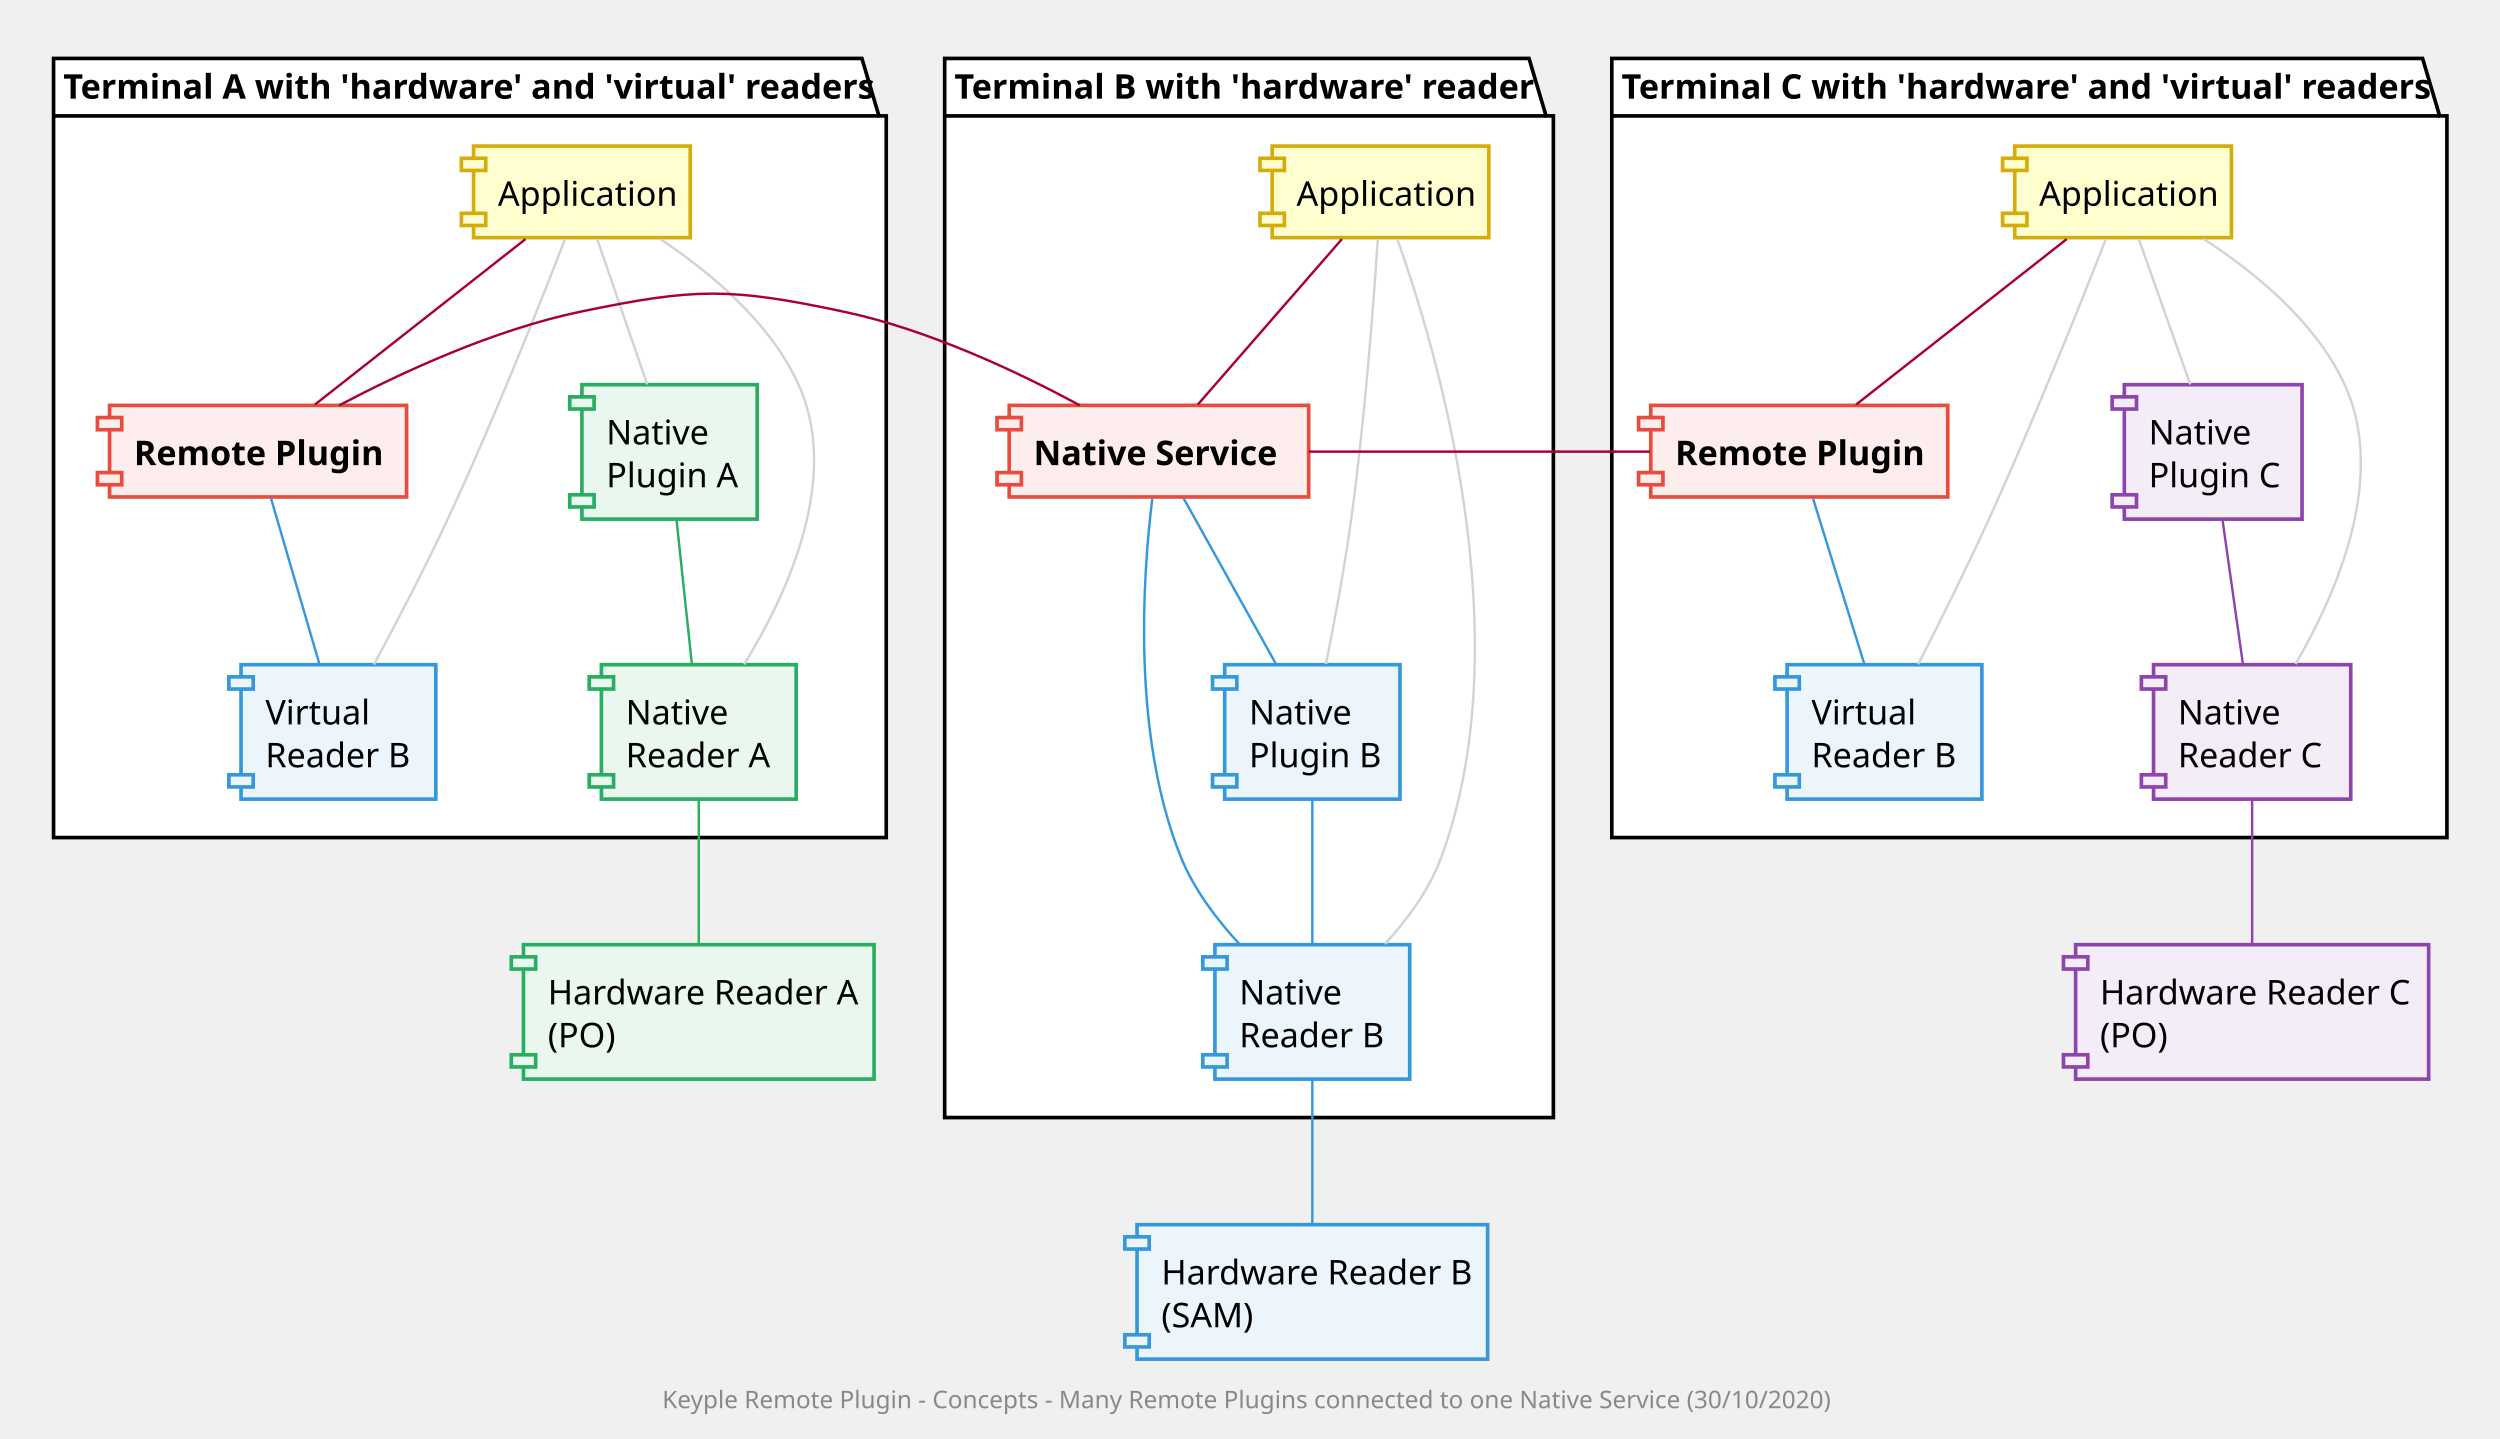
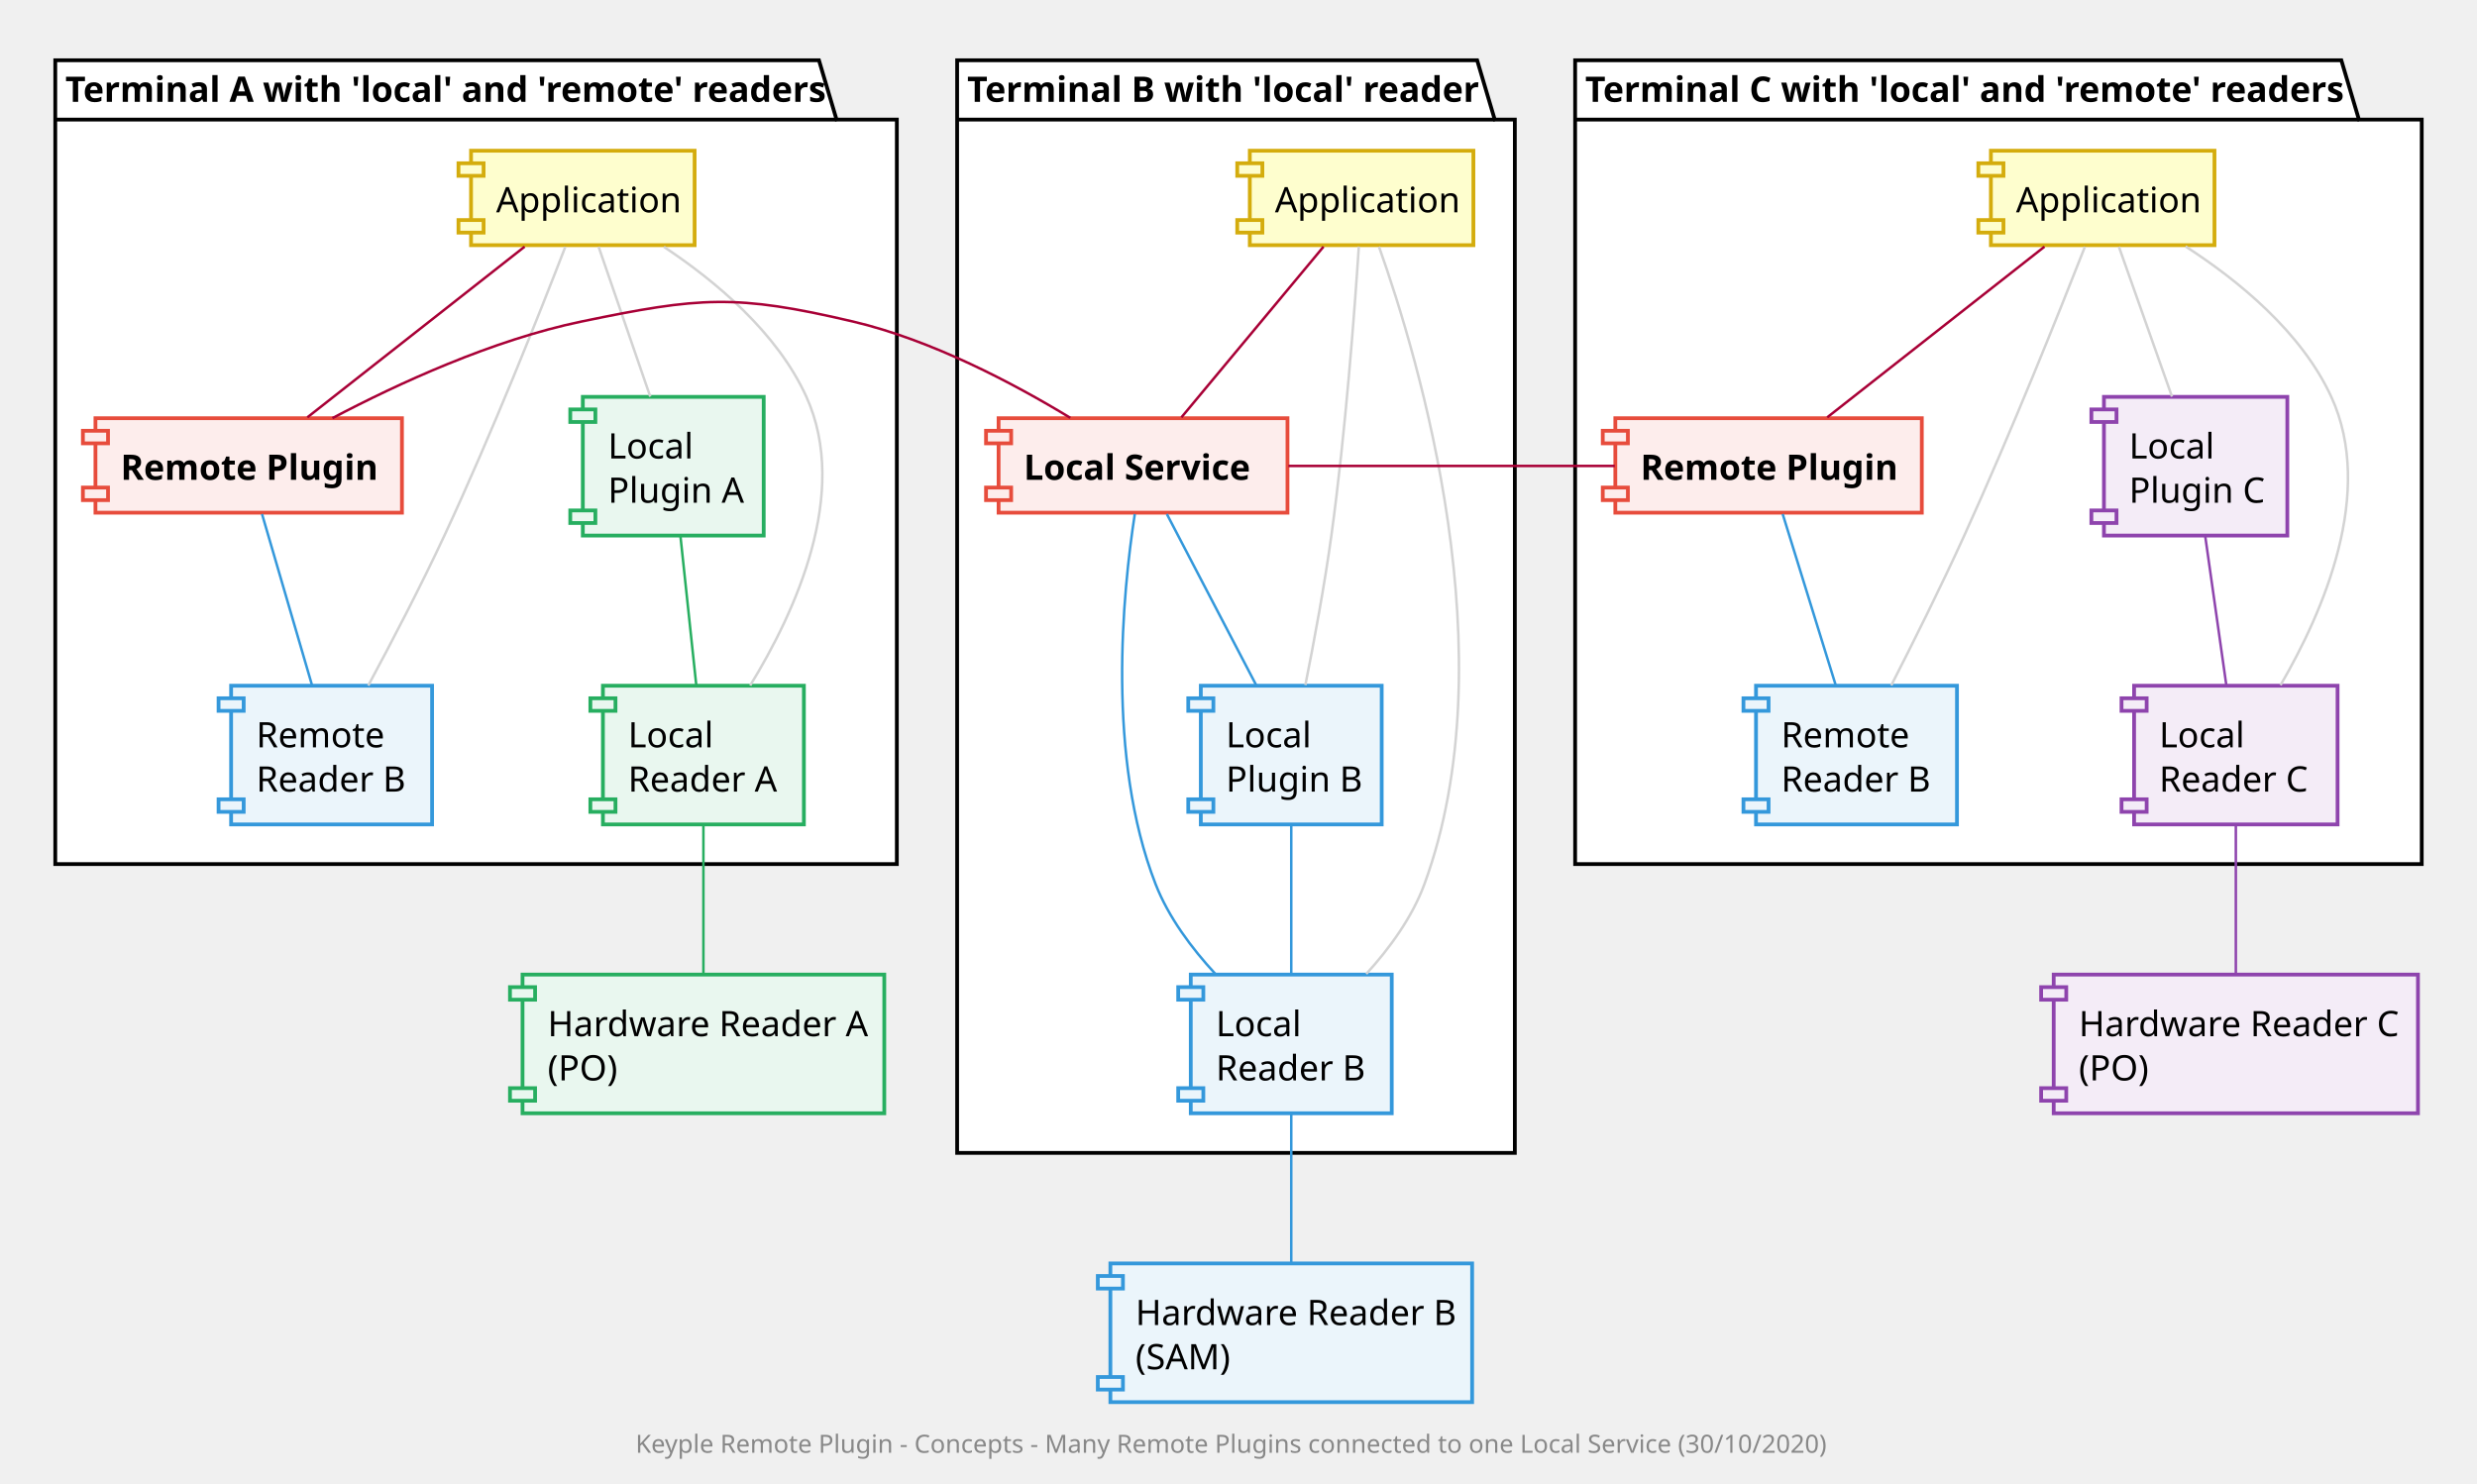
- <svg xmlns="http://www.w3.org/2000/svg" contentScriptType="application/ecmascript" contentStyleType="text/css" height="1477.5px" preserveAspectRatio="none" style="width:2567px;height:1477px;" version="1.1" viewBox="0 0 2567 1477" width="2567.5px" zoomAndPan="magnify">
+ <svg xmlns="http://www.w3.org/2000/svg" contentScriptType="application/ecmascript" contentStyleType="text/css" height="1477.5px" preserveAspectRatio="none" style="width:2465px;height:1477px;" version="1.1" viewBox="0 0 2465 1477" width="2465px" zoomAndPan="magnify">
  <defs />
  <g>
-     <polygon fill="#FFFFFF" points="55,60,885,60,902.5,119.023,910,119.023,910,860,55,860,55,60" style="stroke: #000000; stroke-width: 3.75;" />
-     <line style="stroke: #000000; stroke-width: 3.75;" x1="55" x2="902.5" y1="119.023" y2="119.023" />
-     <text fill="#000000" font-family="sans-serif" font-size="35" font-weight="bold" lengthAdjust="spacingAndGlyphs" textLength="815" x="65" y="101.333">Terminal A with 'hardware' and 'virtual' readers</text>
-     <polygon fill="#FFFFFF" points="970,60,1570,60,1587.5,119.023,1595,119.023,1595,1147.5,970,1147.5,970,60" style="stroke: #000000; stroke-width: 3.75;" />
-     <line style="stroke: #000000; stroke-width: 3.75;" x1="970" x2="1587.5" y1="119.023" y2="119.023" />
-     <text fill="#000000" font-family="sans-serif" font-size="35" font-weight="bold" lengthAdjust="spacingAndGlyphs" textLength="585" x="980" y="101.333">Terminal B with 'hardware' reader</text>
-     <polygon fill="#FFFFFF" points="1655,60,2487.5,60,2505,119.023,2512.5,119.023,2512.5,860,1655,860,1655,60" style="stroke: #000000; stroke-width: 3.75;" />
-     <line style="stroke: #000000; stroke-width: 3.75;" x1="1655" x2="2505" y1="119.023" y2="119.023" />
-     <text fill="#000000" font-family="sans-serif" font-size="35" font-weight="bold" lengthAdjust="spacingAndGlyphs" textLength="817.5" x="1665" y="101.333">Terminal C with 'hardware' and 'virtual' readers</text>
-     <rect fill="#FEFECE" height="94.023" style="stroke: #D4AC0D; stroke-width: 3.75;" width="222.5" x="486.25" y="150" />
-     <rect fill="#FEFECE" height="12.5" style="stroke: #D4AC0D; stroke-width: 3.75;" width="25" x="473.75" y="162.5" />
-     <rect fill="#FEFECE" height="12.5" style="stroke: #D4AC0D; stroke-width: 3.75;" width="25" x="473.75" y="219.023" />
-     <text fill="#000000" font-family="sans-serif" font-size="35" lengthAdjust="spacingAndGlyphs" textLength="172.5" x="511.25" y="211.333">Application</text>
-     <rect fill="#FDEDEC" height="94.023" style="stroke: #E74C3C; stroke-width: 3.75;" width="305" x="112.5" y="416.25" />
-     <rect fill="#FDEDEC" height="12.5" style="stroke: #E74C3C; stroke-width: 3.75;" width="25" x="100" y="428.75" />
-     <rect fill="#FDEDEC" height="12.5" style="stroke: #E74C3C; stroke-width: 3.75;" width="25" x="100" y="485.273" />
-     <text fill="#000000" font-family="sans-serif" font-size="35" font-weight="bold" lengthAdjust="spacingAndGlyphs" textLength="255" x="137.5" y="477.583">Remote Plugin</text>
-     <rect fill="#EBF5FB" height="138.047" style="stroke: #3498DB; stroke-width: 3.75;" width="200" x="247.5" y="682.5" />
-     <rect fill="#EBF5FB" height="12.5" style="stroke: #3498DB; stroke-width: 3.75;" width="25" x="235" y="695" />
-     <rect fill="#EBF5FB" height="12.5" style="stroke: #3498DB; stroke-width: 3.75;" width="25" x="235" y="795.547" />
-     <text fill="#000000" font-family="sans-serif" font-size="35" lengthAdjust="spacingAndGlyphs" textLength="100" x="272.5" y="743.833">Virtual</text>
-     <text fill="#000000" font-family="sans-serif" font-size="35" lengthAdjust="spacingAndGlyphs" textLength="150" x="272.5" y="787.856">Reader B</text>
-     <rect fill="#E9F7EF" height="138.047" style="stroke: #27AE60; stroke-width: 3.75;" width="180" x="597.5" y="395" />
-     <rect fill="#E9F7EF" height="12.5" style="stroke: #27AE60; stroke-width: 3.75;" width="25" x="585" y="407.5" />
-     <rect fill="#E9F7EF" height="12.5" style="stroke: #27AE60; stroke-width: 3.75;" width="25" x="585" y="508.047" />
-     <text fill="#000000" font-family="sans-serif" font-size="35" lengthAdjust="spacingAndGlyphs" textLength="97.5" x="622.5" y="456.333">Native</text>
-     <text fill="#000000" font-family="sans-serif" font-size="35" lengthAdjust="spacingAndGlyphs" textLength="130" x="622.5" y="500.356">Plugin A</text>
-     <rect fill="#E9F7EF" height="138.047" style="stroke: #27AE60; stroke-width: 3.75;" width="200" x="617.5" y="682.5" />
-     <rect fill="#E9F7EF" height="12.5" style="stroke: #27AE60; stroke-width: 3.75;" width="25" x="605" y="695" />
-     <rect fill="#E9F7EF" height="12.5" style="stroke: #27AE60; stroke-width: 3.75;" width="25" x="605" y="795.547" />
-     <text fill="#000000" font-family="sans-serif" font-size="35" lengthAdjust="spacingAndGlyphs" textLength="97.5" x="642.5" y="743.833">Native</text>
-     <text fill="#000000" font-family="sans-serif" font-size="35" lengthAdjust="spacingAndGlyphs" textLength="150" x="642.5" y="787.856">Reader A</text>
-     <rect fill="#FEFECE" height="94.023" style="stroke: #D4AC0D; stroke-width: 3.75;" width="222.5" x="1306.25" y="150" />
-     <rect fill="#FEFECE" height="12.5" style="stroke: #D4AC0D; stroke-width: 3.75;" width="25" x="1293.75" y="162.5" />
-     <rect fill="#FEFECE" height="12.5" style="stroke: #D4AC0D; stroke-width: 3.75;" width="25" x="1293.75" y="219.023" />
-     <text fill="#000000" font-family="sans-serif" font-size="35" lengthAdjust="spacingAndGlyphs" textLength="172.5" x="1331.25" y="211.333">Application</text>
-     <rect fill="#FDEDEC" height="94.023" style="stroke: #E74C3C; stroke-width: 3.75;" width="307.5" x="1036.25" y="416.25" />
-     <rect fill="#FDEDEC" height="12.5" style="stroke: #E74C3C; stroke-width: 3.75;" width="25" x="1023.75" y="428.75" />
-     <rect fill="#FDEDEC" height="12.5" style="stroke: #E74C3C; stroke-width: 3.75;" width="25" x="1023.75" y="485.273" />
-     <text fill="#000000" font-family="sans-serif" font-size="35" font-weight="bold" lengthAdjust="spacingAndGlyphs" textLength="257.5" x="1061.25" y="477.583">Native Service</text>
-     <rect fill="#EBF5FB" height="138.047" style="stroke: #3498DB; stroke-width: 3.75;" width="180" x="1257.5" y="682.5" />
-     <rect fill="#EBF5FB" height="12.5" style="stroke: #3498DB; stroke-width: 3.75;" width="25" x="1245" y="695" />
-     <rect fill="#EBF5FB" height="12.5" style="stroke: #3498DB; stroke-width: 3.75;" width="25" x="1245" y="795.547" />
-     <text fill="#000000" font-family="sans-serif" font-size="35" lengthAdjust="spacingAndGlyphs" textLength="97.5" x="1282.5" y="743.833">Native</text>
-     <text fill="#000000" font-family="sans-serif" font-size="35" lengthAdjust="spacingAndGlyphs" textLength="130" x="1282.5" y="787.856">Plugin B</text>
-     <rect fill="#EBF5FB" height="138.047" style="stroke: #3498DB; stroke-width: 3.75;" width="200" x="1247.5" y="970" />
-     <rect fill="#EBF5FB" height="12.5" style="stroke: #3498DB; stroke-width: 3.75;" width="25" x="1235" y="982.5" />
-     <rect fill="#EBF5FB" height="12.5" style="stroke: #3498DB; stroke-width: 3.75;" width="25" x="1235" y="1083.047" />
-     <text fill="#000000" font-family="sans-serif" font-size="35" lengthAdjust="spacingAndGlyphs" textLength="97.5" x="1272.5" y="1031.333">Native</text>
-     <text fill="#000000" font-family="sans-serif" font-size="35" lengthAdjust="spacingAndGlyphs" textLength="150" x="1272.5" y="1075.356">Reader B</text>
-     <rect fill="#FEFECE" height="94.023" style="stroke: #D4AC0D; stroke-width: 3.75;" width="222.5" x="2068.75" y="150" />
-     <rect fill="#FEFECE" height="12.5" style="stroke: #D4AC0D; stroke-width: 3.75;" width="25" x="2056.25" y="162.5" />
-     <rect fill="#FEFECE" height="12.5" style="stroke: #D4AC0D; stroke-width: 3.75;" width="25" x="2056.25" y="219.023" />
-     <text fill="#000000" font-family="sans-serif" font-size="35" lengthAdjust="spacingAndGlyphs" textLength="172.5" x="2093.75" y="211.333">Application</text>
-     <rect fill="#FDEDEC" height="94.023" style="stroke: #E74C3C; stroke-width: 3.75;" width="305" x="1695" y="416.25" />
-     <rect fill="#FDEDEC" height="12.5" style="stroke: #E74C3C; stroke-width: 3.75;" width="25" x="1682.5" y="428.75" />
-     <rect fill="#FDEDEC" height="12.5" style="stroke: #E74C3C; stroke-width: 3.75;" width="25" x="1682.5" y="485.273" />
-     <text fill="#000000" font-family="sans-serif" font-size="35" font-weight="bold" lengthAdjust="spacingAndGlyphs" textLength="255" x="1720" y="477.583">Remote Plugin</text>
-     <rect fill="#EBF5FB" height="138.047" style="stroke: #3498DB; stroke-width: 3.75;" width="200" x="1835" y="682.5" />
-     <rect fill="#EBF5FB" height="12.5" style="stroke: #3498DB; stroke-width: 3.75;" width="25" x="1822.5" y="695" />
-     <rect fill="#EBF5FB" height="12.5" style="stroke: #3498DB; stroke-width: 3.75;" width="25" x="1822.5" y="795.547" />
-     <text fill="#000000" font-family="sans-serif" font-size="35" lengthAdjust="spacingAndGlyphs" textLength="100" x="1860" y="743.833">Virtual</text>
-     <text fill="#000000" font-family="sans-serif" font-size="35" lengthAdjust="spacingAndGlyphs" textLength="150" x="1860" y="787.856">Reader B</text>
-     <rect fill="#F4ECF7" height="138.047" style="stroke: #8E44AD; stroke-width: 3.75;" width="182.5" x="2181.25" y="395" />
-     <rect fill="#F4ECF7" height="12.5" style="stroke: #8E44AD; stroke-width: 3.75;" width="25" x="2168.75" y="407.5" />
-     <rect fill="#F4ECF7" height="12.5" style="stroke: #8E44AD; stroke-width: 3.75;" width="25" x="2168.75" y="508.047" />
-     <text fill="#000000" font-family="sans-serif" font-size="35" lengthAdjust="spacingAndGlyphs" textLength="97.5" x="2206.25" y="456.333">Native</text>
-     <text fill="#000000" font-family="sans-serif" font-size="35" lengthAdjust="spacingAndGlyphs" textLength="132.5" x="2206.25" y="500.356">Plugin C</text>
-     <rect fill="#F4ECF7" height="138.047" style="stroke: #8E44AD; stroke-width: 3.75;" width="202.5" x="2211.25" y="682.5" />
-     <rect fill="#F4ECF7" height="12.5" style="stroke: #8E44AD; stroke-width: 3.75;" width="25" x="2198.75" y="695" />
-     <rect fill="#F4ECF7" height="12.5" style="stroke: #8E44AD; stroke-width: 3.75;" width="25" x="2198.75" y="795.547" />
-     <text fill="#000000" font-family="sans-serif" font-size="35" lengthAdjust="spacingAndGlyphs" textLength="97.5" x="2236.25" y="743.833">Native</text>
-     <text fill="#000000" font-family="sans-serif" font-size="35" lengthAdjust="spacingAndGlyphs" textLength="152.5" x="2236.25" y="787.856">Reader C</text>
-     <rect fill="#E9F7EF" height="138.047" style="stroke: #27AE60; stroke-width: 3.75;" width="360" x="537.5" y="970" />
-     <rect fill="#E9F7EF" height="12.5" style="stroke: #27AE60; stroke-width: 3.75;" width="25" x="525" y="982.5" />
-     <rect fill="#E9F7EF" height="12.5" style="stroke: #27AE60; stroke-width: 3.75;" width="25" x="525" y="1083.047" />
-     <text fill="#000000" font-family="sans-serif" font-size="35" lengthAdjust="spacingAndGlyphs" textLength="310" x="562.5" y="1031.333">Hardware Reader A</text>
-     <text fill="#000000" font-family="sans-serif" font-size="35" lengthAdjust="spacingAndGlyphs" textLength="75" x="562.5" y="1075.356">(PO)</text>
-     <rect fill="#EBF5FB" height="138.047" style="stroke: #3498DB; stroke-width: 3.75;" width="360" x="1167.5" y="1257.5" />
-     <rect fill="#EBF5FB" height="12.5" style="stroke: #3498DB; stroke-width: 3.75;" width="25" x="1155" y="1270" />
-     <rect fill="#EBF5FB" height="12.5" style="stroke: #3498DB; stroke-width: 3.75;" width="25" x="1155" y="1370.547" />
-     <text fill="#000000" font-family="sans-serif" font-size="35" lengthAdjust="spacingAndGlyphs" textLength="310" x="1192.5" y="1318.833">Hardware Reader B</text>
-     <text fill="#000000" font-family="sans-serif" font-size="35" lengthAdjust="spacingAndGlyphs" textLength="97.5" x="1192.5" y="1362.856">(SAM)</text>
-     <rect fill="#F4ECF7" height="138.047" style="stroke: #8E44AD; stroke-width: 3.75;" width="362.5" x="2131.25" y="970" />
-     <rect fill="#F4ECF7" height="12.5" style="stroke: #8E44AD; stroke-width: 3.75;" width="25" x="2118.75" y="982.5" />
-     <rect fill="#F4ECF7" height="12.5" style="stroke: #8E44AD; stroke-width: 3.75;" width="25" x="2118.75" y="1083.047" />
-     <text fill="#000000" font-family="sans-serif" font-size="35" lengthAdjust="spacingAndGlyphs" textLength="312.5" x="2156.25" y="1031.333">Hardware Reader C</text>
-     <text fill="#000000" font-family="sans-serif" font-size="35" lengthAdjust="spacingAndGlyphs" textLength="75" x="2156.25" y="1075.356">(PO)</text>
-     <path d="M539.582,245.507 C478.928,293.165 384.192,367.598 323.37,415.387 " fill="none" id="appA-remotePluginA" style="stroke: #A80036; stroke-width: 2.5;" />
-     <path d="M580.06,245.722 C555.085,310.33 506.95,431.707 460,532.5 C436.235,583.523 406.798,639.898 383.998,682.293 " fill="none" id="appA-virtualReaderA" style="stroke: #D3D3D3; stroke-width: 2.5;" />
-     <path d="M613.178,245.507 C627.38,286.733 648.482,347.993 664.577,394.712 " fill="none" id="appA-nativePluginA" style="stroke: #D3D3D3; stroke-width: 2.5;" />
-     <path d="M678.202,245.688 C729.268,279.567 790.947,330.908 820,395 C863.425,490.8 808.72,609.548 764.065,682.195 " fill="none" id="appA-nativeReaderA" style="stroke: #D3D3D3; stroke-width: 2.5;" />
-     <path d="M278.255,511.637 C291.738,557.805 312.775,629.84 328.125,682.405 " fill="none" id="remotePluginA-virtualReaderA" style="stroke: #3498DB; stroke-width: 2.5;" />
-     <path d="M694.61,533.197 C699.393,578.232 705.67,637.35 710.442,682.283 " fill="none" id="nativePluginA-nativeReaderA" style="stroke: #27AE60; stroke-width: 2.5;" />
-     <path d="M717.5,820.697 C717.5,865.732 717.5,924.85 717.5,969.783 " fill="none" id="nativeReaderA-readerA" style="stroke: #27AE60; stroke-width: 2.5;" />
-     <path d="M348.3,416.175 C413.45,381.842 507.555,338.415 596.25,320 C713.745,295.605 748.86,295.11 866.25,320 C953.183,338.433 1045.125,381.855 1108.725,416.185 " fill="none" id="remotePluginA-nativeServiceB" style="stroke: #A80036; stroke-width: 2.5;" />
-     <path d="M1377.872,245.507 C1336.37,293.165 1271.553,367.598 1229.938,415.387 " fill="none" id="appB-nativeServiceB" style="stroke: #A80036; stroke-width: 2.5;" />
-     <path d="M1414.75,245.327 C1410.555,309.465 1401.533,430.29 1387.5,532.5 C1380.592,582.808 1370.065,639.212 1361.545,681.798 " fill="none" id="appB-nativePluginB" style="stroke: #D3D3D3; stroke-width: 2.5;" />
-     <path d="M1434.793,245.49 C1474.592,357.41 1563.102,653.51 1480,880 C1467.87,913.058 1445.307,943.913 1422.193,969.327 " fill="none" id="appB-nativeReaderB" style="stroke: #D3D3D3; stroke-width: 2.5;" />
-     <path d="M1215.305,511.637 C1241.045,557.805 1281.205,629.84 1310.51,682.405 " fill="none" id="nativeServiceB-nativePluginB" style="stroke: #3498DB; stroke-width: 2.5;" />
-     <path d="M1183.21,511.772 C1173.485,590.232 1161.902,754.577 1212.5,880 C1225.912,913.245 1249.445,944.36 1273.145,969.935 " fill="none" id="nativeServiceB-nativeReaderB" style="stroke: #3498DB; stroke-width: 2.5;" />
-     <path d="M1347.5,820.697 C1347.5,865.732 1347.5,924.85 1347.5,969.783 " fill="none" id="nativePluginB-nativeReaderB" style="stroke: #3498DB; stroke-width: 2.5;" />
-     <path d="M1347.5,1108.197 C1347.5,1153.231 1347.5,1212.35 1347.5,1257.282 " fill="none" id="nativeReaderB-readerB" style="stroke: #3498DB; stroke-width: 2.5;" />
-     <path d="M1344.102,463.75 C1460.775,463.75 1577.447,463.75 1694.12,463.75 " fill="none" id="nativeServiceB-remotePluginC" style="stroke: #A80036; stroke-width: 2.5;" />
-     <path d="M2122.082,245.507 C2061.427,293.165 1966.693,367.598 1905.87,415.387 " fill="none" id="appC-remotePluginC" style="stroke: #A80036; stroke-width: 2.5;" />
-     <path d="M2162.302,245.602 C2137.02,310.07 2088.52,431.28 2042.5,532.5 C2019.42,583.263 1991.307,639.648 1969.618,682.112 " fill="none" id="appC-virtualReaderC" style="stroke: #D3D3D3; stroke-width: 2.5;" />
-     <path d="M2196.113,245.507 C2210.71,286.733 2232.4,347.993 2248.943,394.712 " fill="none" id="appC-nativePluginC" style="stroke: #D3D3D3; stroke-width: 2.5;" />
-     <path d="M2262.468,245.262 C2314.66,278.957 2377.72,330.252 2407.5,395 C2451.21,490.038 2399.52,609.003 2356.985,681.903 " fill="none" id="appC-nativeReaderC" style="stroke: #D3D3D3; stroke-width: 2.5;" />
-     <path d="M1861.557,511.637 C1875.858,557.805 1898.17,629.84 1914.45,682.405 " fill="none" id="remotePluginC-virtualReaderC" style="stroke: #3498DB; stroke-width: 2.5;" />
-     <path d="M2281.98,533.197 C2288.355,578.232 2296.727,637.35 2303.088,682.283 " fill="none" id="nativePluginC-nativeReaderC" style="stroke: #8E44AD; stroke-width: 2.5;" />
-     <path d="M2312.5,820.697 C2312.5,865.732 2312.5,924.85 2312.5,969.783 " fill="none" id="nativeReaderC-readerC" style="stroke: #8E44AD; stroke-width: 2.5;" />
-     <text fill="#888888" font-family="sans-serif" font-size="25" lengthAdjust="spacingAndGlyphs" textLength="1237.5" x="680" y="1445.952">Keyple Remote Plugin - Concepts - Many Remote Plugins connected to one Native Service (30/10/2020)</text>
+     <polygon fill="#FFFFFF" points="55,60,815,60,832.5,119.023,892.5,119.023,892.5,860,55,860,55,60" style="stroke: #000000; stroke-width: 3.75;" />
+     <line style="stroke: #000000; stroke-width: 3.75;" x1="55" x2="832.5" y1="119.023" y2="119.023" />
+     <text fill="#000000" font-family="sans-serif" font-size="35" font-weight="bold" lengthAdjust="spacingAndGlyphs" textLength="745" x="65" y="101.333">Terminal A with 'local' and 'remote' readers</text>
+     <polygon fill="#FFFFFF" points="952.5,60,1470,60,1487.5,119.023,1507.5,119.023,1507.5,1147.5,952.5,1147.5,952.5,60" style="stroke: #000000; stroke-width: 3.75;" />
+     <line style="stroke: #000000; stroke-width: 3.75;" x1="952.5" x2="1487.5" y1="119.023" y2="119.023" />
+     <text fill="#000000" font-family="sans-serif" font-size="35" font-weight="bold" lengthAdjust="spacingAndGlyphs" textLength="502.5" x="962.5" y="101.333">Terminal B with 'local' reader</text>
+     <polygon fill="#FFFFFF" points="1567.5,60,2330,60,2347.5,119.023,2410,119.023,2410,860,1567.5,860,1567.5,60" style="stroke: #000000; stroke-width: 3.75;" />
+     <line style="stroke: #000000; stroke-width: 3.75;" x1="1567.5" x2="2347.5" y1="119.023" y2="119.023" />
+     <text fill="#000000" font-family="sans-serif" font-size="35" font-weight="bold" lengthAdjust="spacingAndGlyphs" textLength="747.5" x="1577.5" y="101.333">Terminal C with 'local' and 'remote' readers</text>
+     <rect fill="#FEFECE" height="94.023" style="stroke: #D4AC0D; stroke-width: 3.75;" width="222.5" x="468.75" y="150" />
+     <rect fill="#FEFECE" height="12.5" style="stroke: #D4AC0D; stroke-width: 3.75;" width="25" x="456.25" y="162.5" />
+     <rect fill="#FEFECE" height="12.5" style="stroke: #D4AC0D; stroke-width: 3.75;" width="25" x="456.25" y="219.023" />
+     <text fill="#000000" font-family="sans-serif" font-size="35" lengthAdjust="spacingAndGlyphs" textLength="172.5" x="493.75" y="211.333">Application</text>
+     <rect fill="#FDEDEC" height="94.023" style="stroke: #E74C3C; stroke-width: 3.75;" width="305" x="95" y="416.25" />
+     <rect fill="#FDEDEC" height="12.5" style="stroke: #E74C3C; stroke-width: 3.75;" width="25" x="82.5" y="428.75" />
+     <rect fill="#FDEDEC" height="12.5" style="stroke: #E74C3C; stroke-width: 3.75;" width="25" x="82.5" y="485.273" />
+     <text fill="#000000" font-family="sans-serif" font-size="35" font-weight="bold" lengthAdjust="spacingAndGlyphs" textLength="255" x="120" y="477.583">Remote Plugin</text>
+     <rect fill="#EBF5FB" height="138.047" style="stroke: #3498DB; stroke-width: 3.75;" width="200" x="230" y="682.5" />
+     <rect fill="#EBF5FB" height="12.5" style="stroke: #3498DB; stroke-width: 3.75;" width="25" x="217.5" y="695" />
+     <rect fill="#EBF5FB" height="12.5" style="stroke: #3498DB; stroke-width: 3.75;" width="25" x="217.5" y="795.547" />
+     <text fill="#000000" font-family="sans-serif" font-size="35" lengthAdjust="spacingAndGlyphs" textLength="122.5" x="255" y="743.833">Remote</text>
+     <text fill="#000000" font-family="sans-serif" font-size="35" lengthAdjust="spacingAndGlyphs" textLength="150" x="255" y="787.856">Reader B</text>
+     <rect fill="#E9F7EF" height="138.047" style="stroke: #27AE60; stroke-width: 3.75;" width="180" x="580" y="395" />
+     <rect fill="#E9F7EF" height="12.5" style="stroke: #27AE60; stroke-width: 3.75;" width="25" x="567.5" y="407.5" />
+     <rect fill="#E9F7EF" height="12.5" style="stroke: #27AE60; stroke-width: 3.75;" width="25" x="567.5" y="508.047" />
+     <text fill="#000000" font-family="sans-serif" font-size="35" lengthAdjust="spacingAndGlyphs" textLength="85" x="605" y="456.333">Local</text>
+     <text fill="#000000" font-family="sans-serif" font-size="35" lengthAdjust="spacingAndGlyphs" textLength="130" x="605" y="500.356">Plugin A</text>
+     <rect fill="#E9F7EF" height="138.047" style="stroke: #27AE60; stroke-width: 3.75;" width="200" x="600" y="682.5" />
+     <rect fill="#E9F7EF" height="12.5" style="stroke: #27AE60; stroke-width: 3.75;" width="25" x="587.5" y="695" />
+     <rect fill="#E9F7EF" height="12.5" style="stroke: #27AE60; stroke-width: 3.75;" width="25" x="587.5" y="795.547" />
+     <text fill="#000000" font-family="sans-serif" font-size="35" lengthAdjust="spacingAndGlyphs" textLength="85" x="625" y="743.833">Local</text>
+     <text fill="#000000" font-family="sans-serif" font-size="35" lengthAdjust="spacingAndGlyphs" textLength="150" x="625" y="787.856">Reader A</text>
+     <rect fill="#FEFECE" height="94.023" style="stroke: #D4AC0D; stroke-width: 3.75;" width="222.5" x="1243.75" y="150" />
+     <rect fill="#FEFECE" height="12.5" style="stroke: #D4AC0D; stroke-width: 3.75;" width="25" x="1231.25" y="162.5" />
+     <rect fill="#FEFECE" height="12.5" style="stroke: #D4AC0D; stroke-width: 3.75;" width="25" x="1231.25" y="219.023" />
+     <text fill="#000000" font-family="sans-serif" font-size="35" lengthAdjust="spacingAndGlyphs" textLength="172.5" x="1268.75" y="211.333">Application</text>
+     <rect fill="#FDEDEC" height="94.023" style="stroke: #E74C3C; stroke-width: 3.75;" width="287.5" x="993.75" y="416.25" />
+     <rect fill="#FDEDEC" height="12.5" style="stroke: #E74C3C; stroke-width: 3.75;" width="25" x="981.25" y="428.75" />
+     <rect fill="#FDEDEC" height="12.5" style="stroke: #E74C3C; stroke-width: 3.75;" width="25" x="981.25" y="485.273" />
+     <text fill="#000000" font-family="sans-serif" font-size="35" font-weight="bold" lengthAdjust="spacingAndGlyphs" textLength="237.5" x="1018.75" y="477.583">Local Service</text>
+     <rect fill="#EBF5FB" height="138.047" style="stroke: #3498DB; stroke-width: 3.75;" width="180" x="1195" y="682.5" />
+     <rect fill="#EBF5FB" height="12.5" style="stroke: #3498DB; stroke-width: 3.75;" width="25" x="1182.5" y="695" />
+     <rect fill="#EBF5FB" height="12.5" style="stroke: #3498DB; stroke-width: 3.75;" width="25" x="1182.5" y="795.547" />
+     <text fill="#000000" font-family="sans-serif" font-size="35" lengthAdjust="spacingAndGlyphs" textLength="85" x="1220" y="743.833">Local</text>
+     <text fill="#000000" font-family="sans-serif" font-size="35" lengthAdjust="spacingAndGlyphs" textLength="130" x="1220" y="787.856">Plugin B</text>
+     <rect fill="#EBF5FB" height="138.047" style="stroke: #3498DB; stroke-width: 3.75;" width="200" x="1185" y="970" />
+     <rect fill="#EBF5FB" height="12.5" style="stroke: #3498DB; stroke-width: 3.75;" width="25" x="1172.5" y="982.5" />
+     <rect fill="#EBF5FB" height="12.5" style="stroke: #3498DB; stroke-width: 3.75;" width="25" x="1172.5" y="1083.047" />
+     <text fill="#000000" font-family="sans-serif" font-size="35" lengthAdjust="spacingAndGlyphs" textLength="85" x="1210" y="1031.333">Local</text>
+     <text fill="#000000" font-family="sans-serif" font-size="35" lengthAdjust="spacingAndGlyphs" textLength="150" x="1210" y="1075.356">Reader B</text>
+     <rect fill="#FEFECE" height="94.023" style="stroke: #D4AC0D; stroke-width: 3.75;" width="222.5" x="1981.25" y="150" />
+     <rect fill="#FEFECE" height="12.5" style="stroke: #D4AC0D; stroke-width: 3.75;" width="25" x="1968.75" y="162.5" />
+     <rect fill="#FEFECE" height="12.5" style="stroke: #D4AC0D; stroke-width: 3.75;" width="25" x="1968.75" y="219.023" />
+     <text fill="#000000" font-family="sans-serif" font-size="35" lengthAdjust="spacingAndGlyphs" textLength="172.5" x="2006.25" y="211.333">Application</text>
+     <rect fill="#FDEDEC" height="94.023" style="stroke: #E74C3C; stroke-width: 3.75;" width="305" x="1607.5" y="416.25" />
+     <rect fill="#FDEDEC" height="12.5" style="stroke: #E74C3C; stroke-width: 3.75;" width="25" x="1595" y="428.75" />
+     <rect fill="#FDEDEC" height="12.5" style="stroke: #E74C3C; stroke-width: 3.75;" width="25" x="1595" y="485.273" />
+     <text fill="#000000" font-family="sans-serif" font-size="35" font-weight="bold" lengthAdjust="spacingAndGlyphs" textLength="255" x="1632.5" y="477.583">Remote Plugin</text>
+     <rect fill="#EBF5FB" height="138.047" style="stroke: #3498DB; stroke-width: 3.75;" width="200" x="1747.5" y="682.5" />
+     <rect fill="#EBF5FB" height="12.5" style="stroke: #3498DB; stroke-width: 3.75;" width="25" x="1735" y="695" />
+     <rect fill="#EBF5FB" height="12.5" style="stroke: #3498DB; stroke-width: 3.75;" width="25" x="1735" y="795.547" />
+     <text fill="#000000" font-family="sans-serif" font-size="35" lengthAdjust="spacingAndGlyphs" textLength="122.5" x="1772.5" y="743.833">Remote</text>
+     <text fill="#000000" font-family="sans-serif" font-size="35" lengthAdjust="spacingAndGlyphs" textLength="150" x="1772.5" y="787.856">Reader B</text>
+     <rect fill="#F4ECF7" height="138.047" style="stroke: #8E44AD; stroke-width: 3.75;" width="182.5" x="2093.75" y="395" />
+     <rect fill="#F4ECF7" height="12.5" style="stroke: #8E44AD; stroke-width: 3.75;" width="25" x="2081.25" y="407.5" />
+     <rect fill="#F4ECF7" height="12.5" style="stroke: #8E44AD; stroke-width: 3.75;" width="25" x="2081.25" y="508.047" />
+     <text fill="#000000" font-family="sans-serif" font-size="35" lengthAdjust="spacingAndGlyphs" textLength="85" x="2118.75" y="456.333">Local</text>
+     <text fill="#000000" font-family="sans-serif" font-size="35" lengthAdjust="spacingAndGlyphs" textLength="132.5" x="2118.75" y="500.356">Plugin C</text>
+     <rect fill="#F4ECF7" height="138.047" style="stroke: #8E44AD; stroke-width: 3.75;" width="202.5" x="2123.75" y="682.5" />
+     <rect fill="#F4ECF7" height="12.5" style="stroke: #8E44AD; stroke-width: 3.75;" width="25" x="2111.25" y="695" />
+     <rect fill="#F4ECF7" height="12.5" style="stroke: #8E44AD; stroke-width: 3.75;" width="25" x="2111.25" y="795.547" />
+     <text fill="#000000" font-family="sans-serif" font-size="35" lengthAdjust="spacingAndGlyphs" textLength="85" x="2148.75" y="743.833">Local</text>
+     <text fill="#000000" font-family="sans-serif" font-size="35" lengthAdjust="spacingAndGlyphs" textLength="152.5" x="2148.75" y="787.856">Reader C</text>
+     <rect fill="#E9F7EF" height="138.047" style="stroke: #27AE60; stroke-width: 3.75;" width="360" x="520" y="970" />
+     <rect fill="#E9F7EF" height="12.5" style="stroke: #27AE60; stroke-width: 3.75;" width="25" x="507.5" y="982.5" />
+     <rect fill="#E9F7EF" height="12.5" style="stroke: #27AE60; stroke-width: 3.75;" width="25" x="507.5" y="1083.047" />
+     <text fill="#000000" font-family="sans-serif" font-size="35" lengthAdjust="spacingAndGlyphs" textLength="310" x="545" y="1031.333">Hardware Reader A</text>
+     <text fill="#000000" font-family="sans-serif" font-size="35" lengthAdjust="spacingAndGlyphs" textLength="75" x="545" y="1075.356">(PO)</text>
+     <rect fill="#EBF5FB" height="138.047" style="stroke: #3498DB; stroke-width: 3.75;" width="360" x="1105" y="1257.5" />
+     <rect fill="#EBF5FB" height="12.5" style="stroke: #3498DB; stroke-width: 3.75;" width="25" x="1092.5" y="1270" />
+     <rect fill="#EBF5FB" height="12.5" style="stroke: #3498DB; stroke-width: 3.75;" width="25" x="1092.5" y="1370.547" />
+     <text fill="#000000" font-family="sans-serif" font-size="35" lengthAdjust="spacingAndGlyphs" textLength="310" x="1130" y="1318.833">Hardware Reader B</text>
+     <text fill="#000000" font-family="sans-serif" font-size="35" lengthAdjust="spacingAndGlyphs" textLength="97.5" x="1130" y="1362.856">(SAM)</text>
+     <rect fill="#F4ECF7" height="138.047" style="stroke: #8E44AD; stroke-width: 3.75;" width="362.5" x="2043.75" y="970" />
+     <rect fill="#F4ECF7" height="12.5" style="stroke: #8E44AD; stroke-width: 3.75;" width="25" x="2031.25" y="982.5" />
+     <rect fill="#F4ECF7" height="12.5" style="stroke: #8E44AD; stroke-width: 3.75;" width="25" x="2031.25" y="1083.047" />
+     <text fill="#000000" font-family="sans-serif" font-size="35" lengthAdjust="spacingAndGlyphs" textLength="312.5" x="2068.75" y="1031.333">Hardware Reader C</text>
+     <text fill="#000000" font-family="sans-serif" font-size="35" lengthAdjust="spacingAndGlyphs" textLength="75" x="2068.75" y="1075.356">(PO)</text>
+     <path d="M522.082,245.507 C461.428,293.165 366.692,367.598 305.87,415.387 " fill="none" id="appA-remotePluginA" style="stroke: #A80036; stroke-width: 2.5;" />
+     <path d="M562.56,245.722 C537.585,310.33 489.45,431.707 442.5,532.5 C418.735,583.523 389.298,639.898 366.498,682.293 " fill="none" id="appA-remoteReaderA" style="stroke: #D3D3D3; stroke-width: 2.5;" />
+     <path d="M595.678,245.507 C609.88,286.733 630.982,347.993 647.077,394.712 " fill="none" id="appA-localPluginA" style="stroke: #D3D3D3; stroke-width: 2.5;" />
+     <path d="M660.702,245.688 C711.768,279.567 773.447,330.908 802.5,395 C845.925,490.8 791.22,609.548 746.565,682.195 " fill="none" id="appA-localReaderA" style="stroke: #D3D3D3; stroke-width: 2.5;" />
+     <path d="M260.755,511.637 C274.238,557.805 295.275,629.84 310.625,682.405 " fill="none" id="remotePluginA-remoteReaderA" style="stroke: #3498DB; stroke-width: 2.5;" />
+     <path d="M677.11,533.197 C681.893,578.232 688.17,637.35 692.942,682.283 " fill="none" id="localPluginA-localReaderA" style="stroke: #27AE60; stroke-width: 2.5;" />
+     <path d="M700,820.697 C700,865.732 700,924.85 700,969.783 " fill="none" id="localReaderA-readerA" style="stroke: #27AE60; stroke-width: 2.5;" />
+     <path d="M330.8,416.175 C395.95,381.842 490.055,338.415 578.75,320 C696.245,295.605 731.938,292.53 848.75,320 C927.247,338.46 1008.798,381.635 1065.13,415.88 " fill="none" id="remotePluginA-localServiceB" style="stroke: #A80036; stroke-width: 2.5;" />
+     <path d="M1317.115,245.507 C1277.438,293.165 1215.47,367.598 1175.68,415.387 " fill="none" id="appB-localServiceB" style="stroke: #A80036; stroke-width: 2.5;" />
+     <path d="M1352.25,245.327 C1348.055,309.465 1339.033,430.29 1325,532.5 C1318.092,582.808 1307.565,639.212 1299.045,681.798 " fill="none" id="appB-localPluginB" style="stroke: #D3D3D3; stroke-width: 2.5;" />
+     <path d="M1372.293,245.49 C1412.092,357.41 1500.602,653.51 1417.5,880 C1405.37,913.058 1382.807,943.913 1359.693,969.327 " fill="none" id="appB-localReaderB" style="stroke: #D3D3D3; stroke-width: 2.5;" />
+     <path d="M1161.197,511.637 C1185.303,557.805 1222.915,629.84 1250.36,682.405 " fill="none" id="localServiceB-localPluginB" style="stroke: #3498DB; stroke-width: 2.5;" />
+     <path d="M1129.3,511.673 C1117.213,589.98 1100.97,754.105 1150,880 C1162.88,913.072 1185.987,943.933 1209.485,969.345 " fill="none" id="localServiceB-localReaderB" style="stroke: #3498DB; stroke-width: 2.5;" />
+     <path d="M1285,820.697 C1285,865.732 1285,924.85 1285,969.783 " fill="none" id="localPluginB-localReaderB" style="stroke: #3498DB; stroke-width: 2.5;" />
+     <path d="M1285,1108.197 C1285,1153.231 1285,1212.35 1285,1257.282 " fill="none" id="localReaderB-readerB" style="stroke: #3498DB; stroke-width: 2.5;" />
+     <path d="M1282.182,463.75 C1390.438,463.75 1498.693,463.75 1606.95,463.75 " fill="none" id="localServiceB-remotePluginC" style="stroke: #A80036; stroke-width: 2.5;" />
+     <path d="M2034.582,245.507 C1973.928,293.165 1879.193,367.598 1818.37,415.387 " fill="none" id="appC-remotePluginC" style="stroke: #A80036; stroke-width: 2.5;" />
+     <path d="M2074.802,245.602 C2049.52,310.07 2001.02,431.28 1955,532.5 C1931.92,583.263 1903.807,639.648 1882.118,682.112 " fill="none" id="appC-remoteReaderC" style="stroke: #D3D3D3; stroke-width: 2.5;" />
+     <path d="M2108.613,245.507 C2123.21,286.733 2144.9,347.993 2161.443,394.712 " fill="none" id="appC-localPluginC" style="stroke: #D3D3D3; stroke-width: 2.5;" />
+     <path d="M2174.968,245.262 C2227.16,278.957 2290.22,330.252 2320,395 C2363.71,490.038 2312.02,609.003 2269.485,681.903 " fill="none" id="appC-localReaderC" style="stroke: #D3D3D3; stroke-width: 2.5;" />
+     <path d="M1774.057,511.637 C1788.358,557.805 1810.67,629.84 1826.95,682.405 " fill="none" id="remotePluginC-remoteReaderC" style="stroke: #3498DB; stroke-width: 2.5;" />
+     <path d="M2194.48,533.197 C2200.855,578.232 2209.227,637.35 2215.588,682.283 " fill="none" id="localPluginC-localReaderC" style="stroke: #8E44AD; stroke-width: 2.5;" />
+     <path d="M2225,820.697 C2225,865.732 2225,924.85 2225,969.783 " fill="none" id="localReaderC-readerC" style="stroke: #8E44AD; stroke-width: 2.5;" />
+     <text fill="#888888" font-family="sans-serif" font-size="25" lengthAdjust="spacingAndGlyphs" textLength="1230" x="632.5" y="1445.952">Keyple Remote Plugin - Concepts - Many Remote Plugins connected to one Local Service (30/10/2020)</text>
  </g>
</svg>
